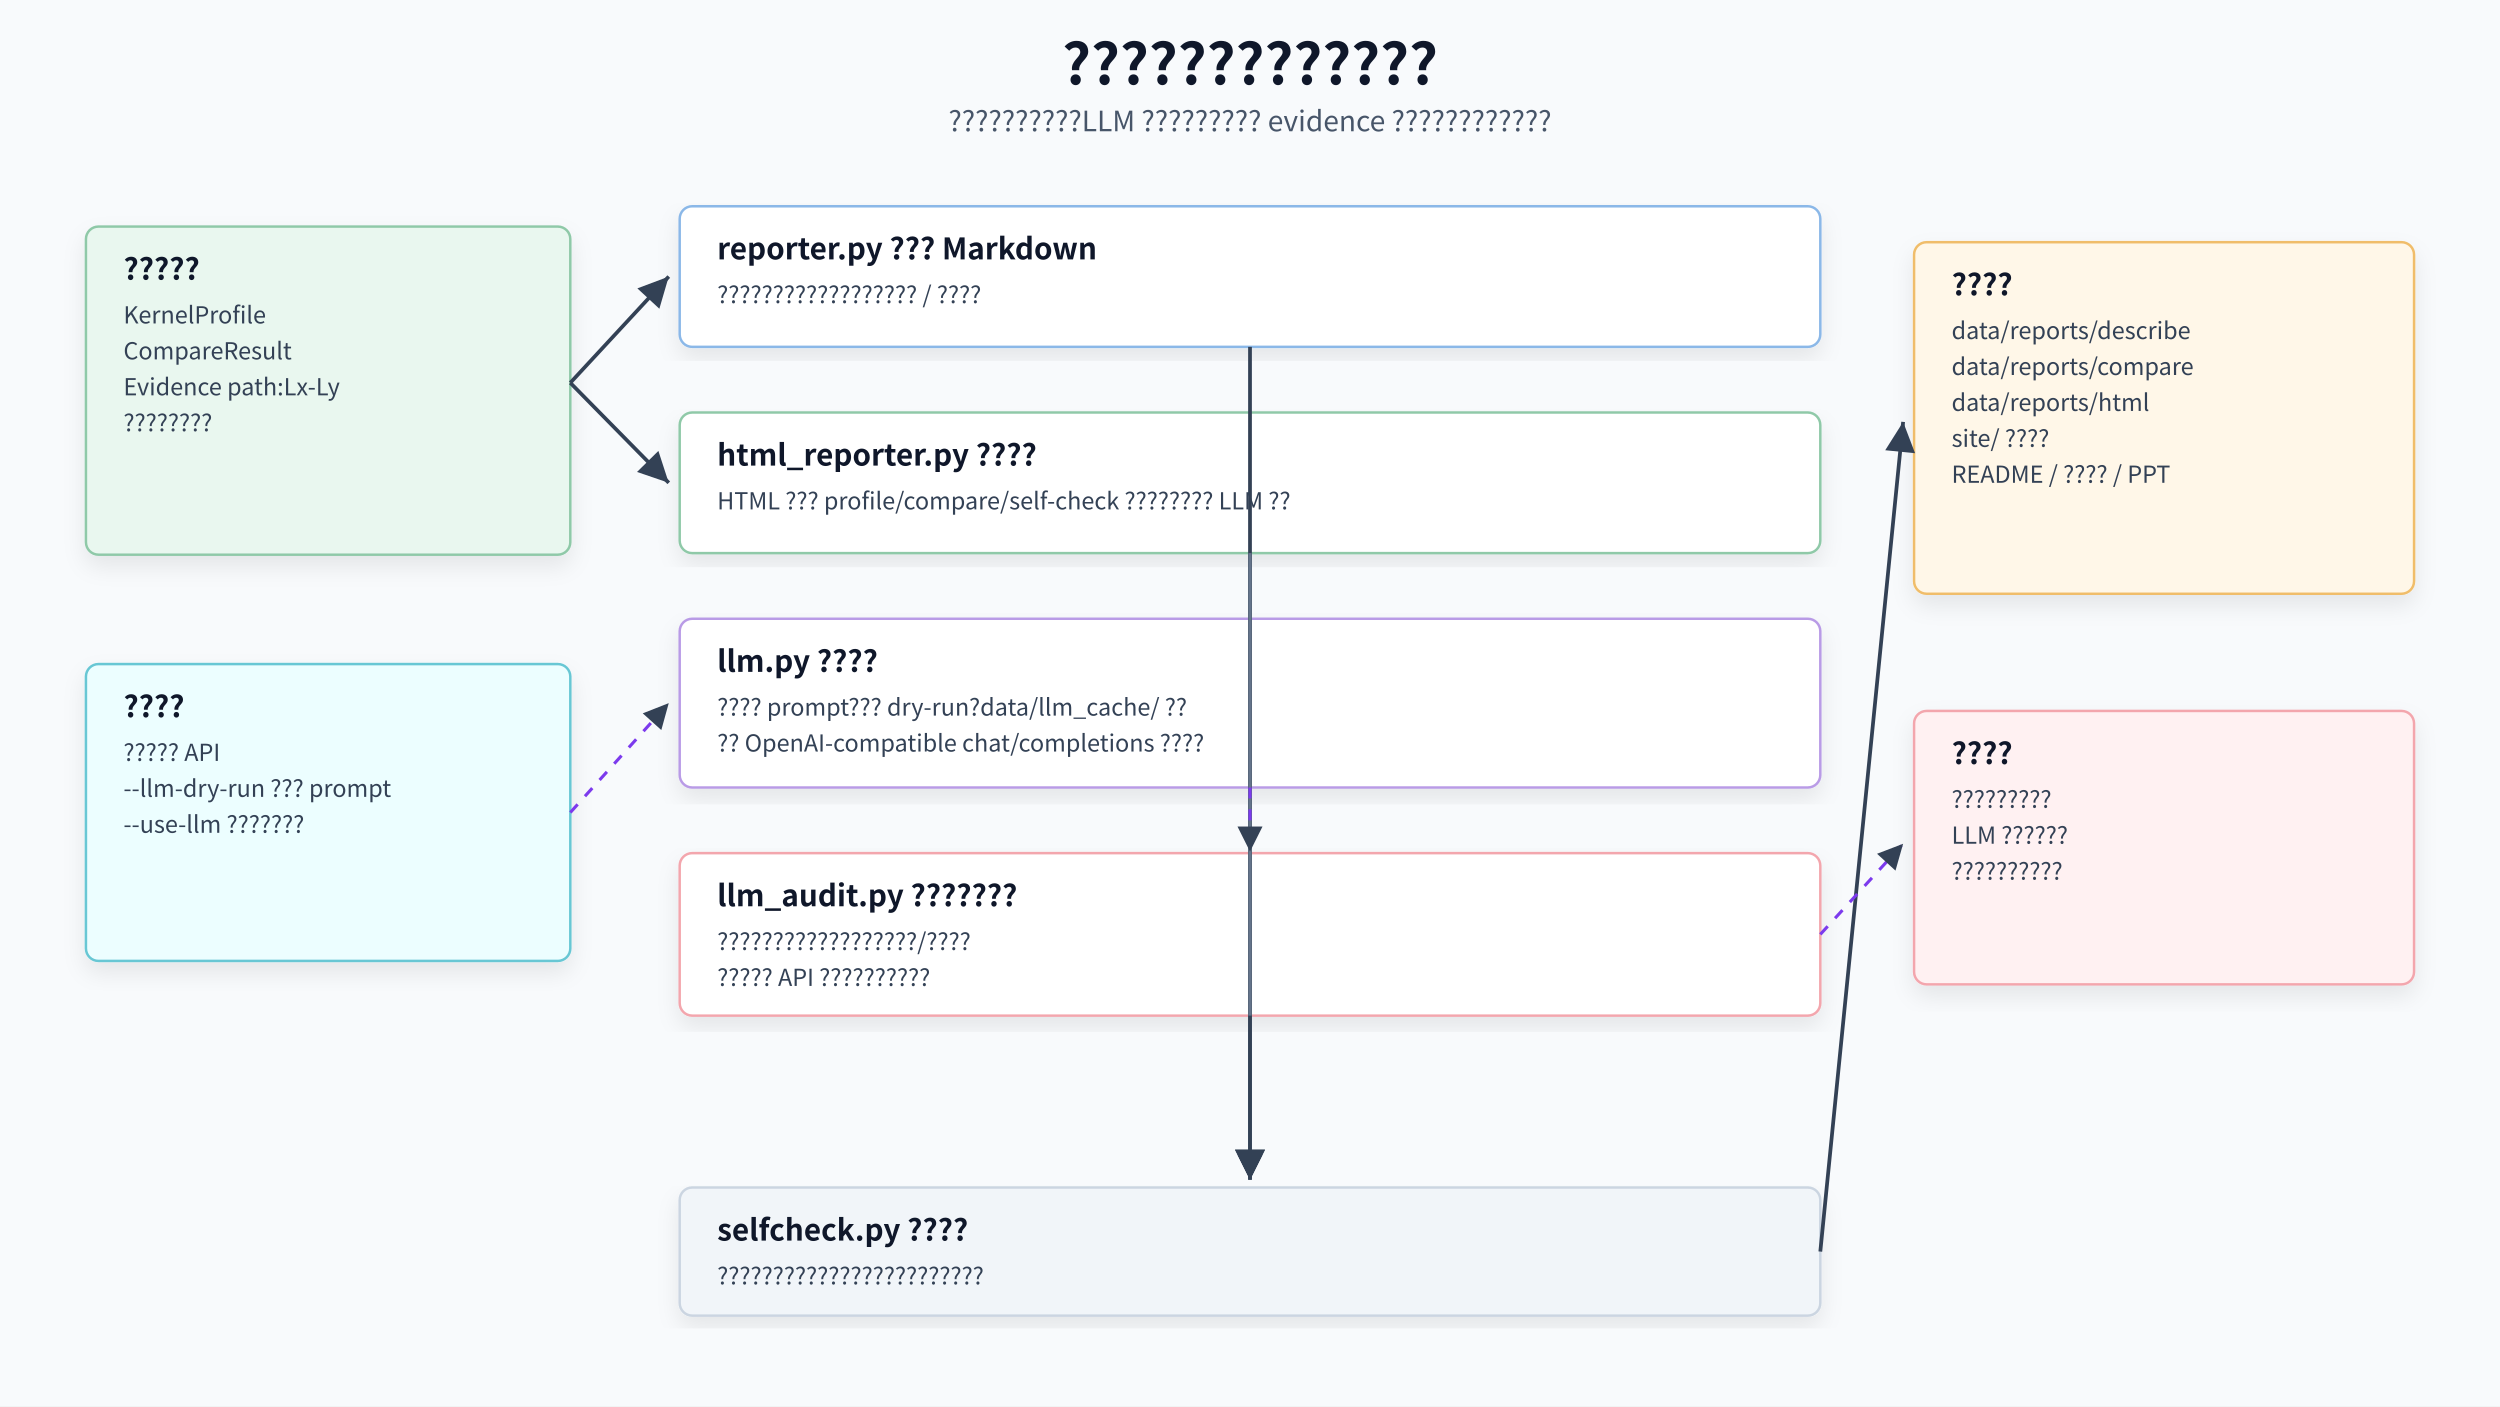
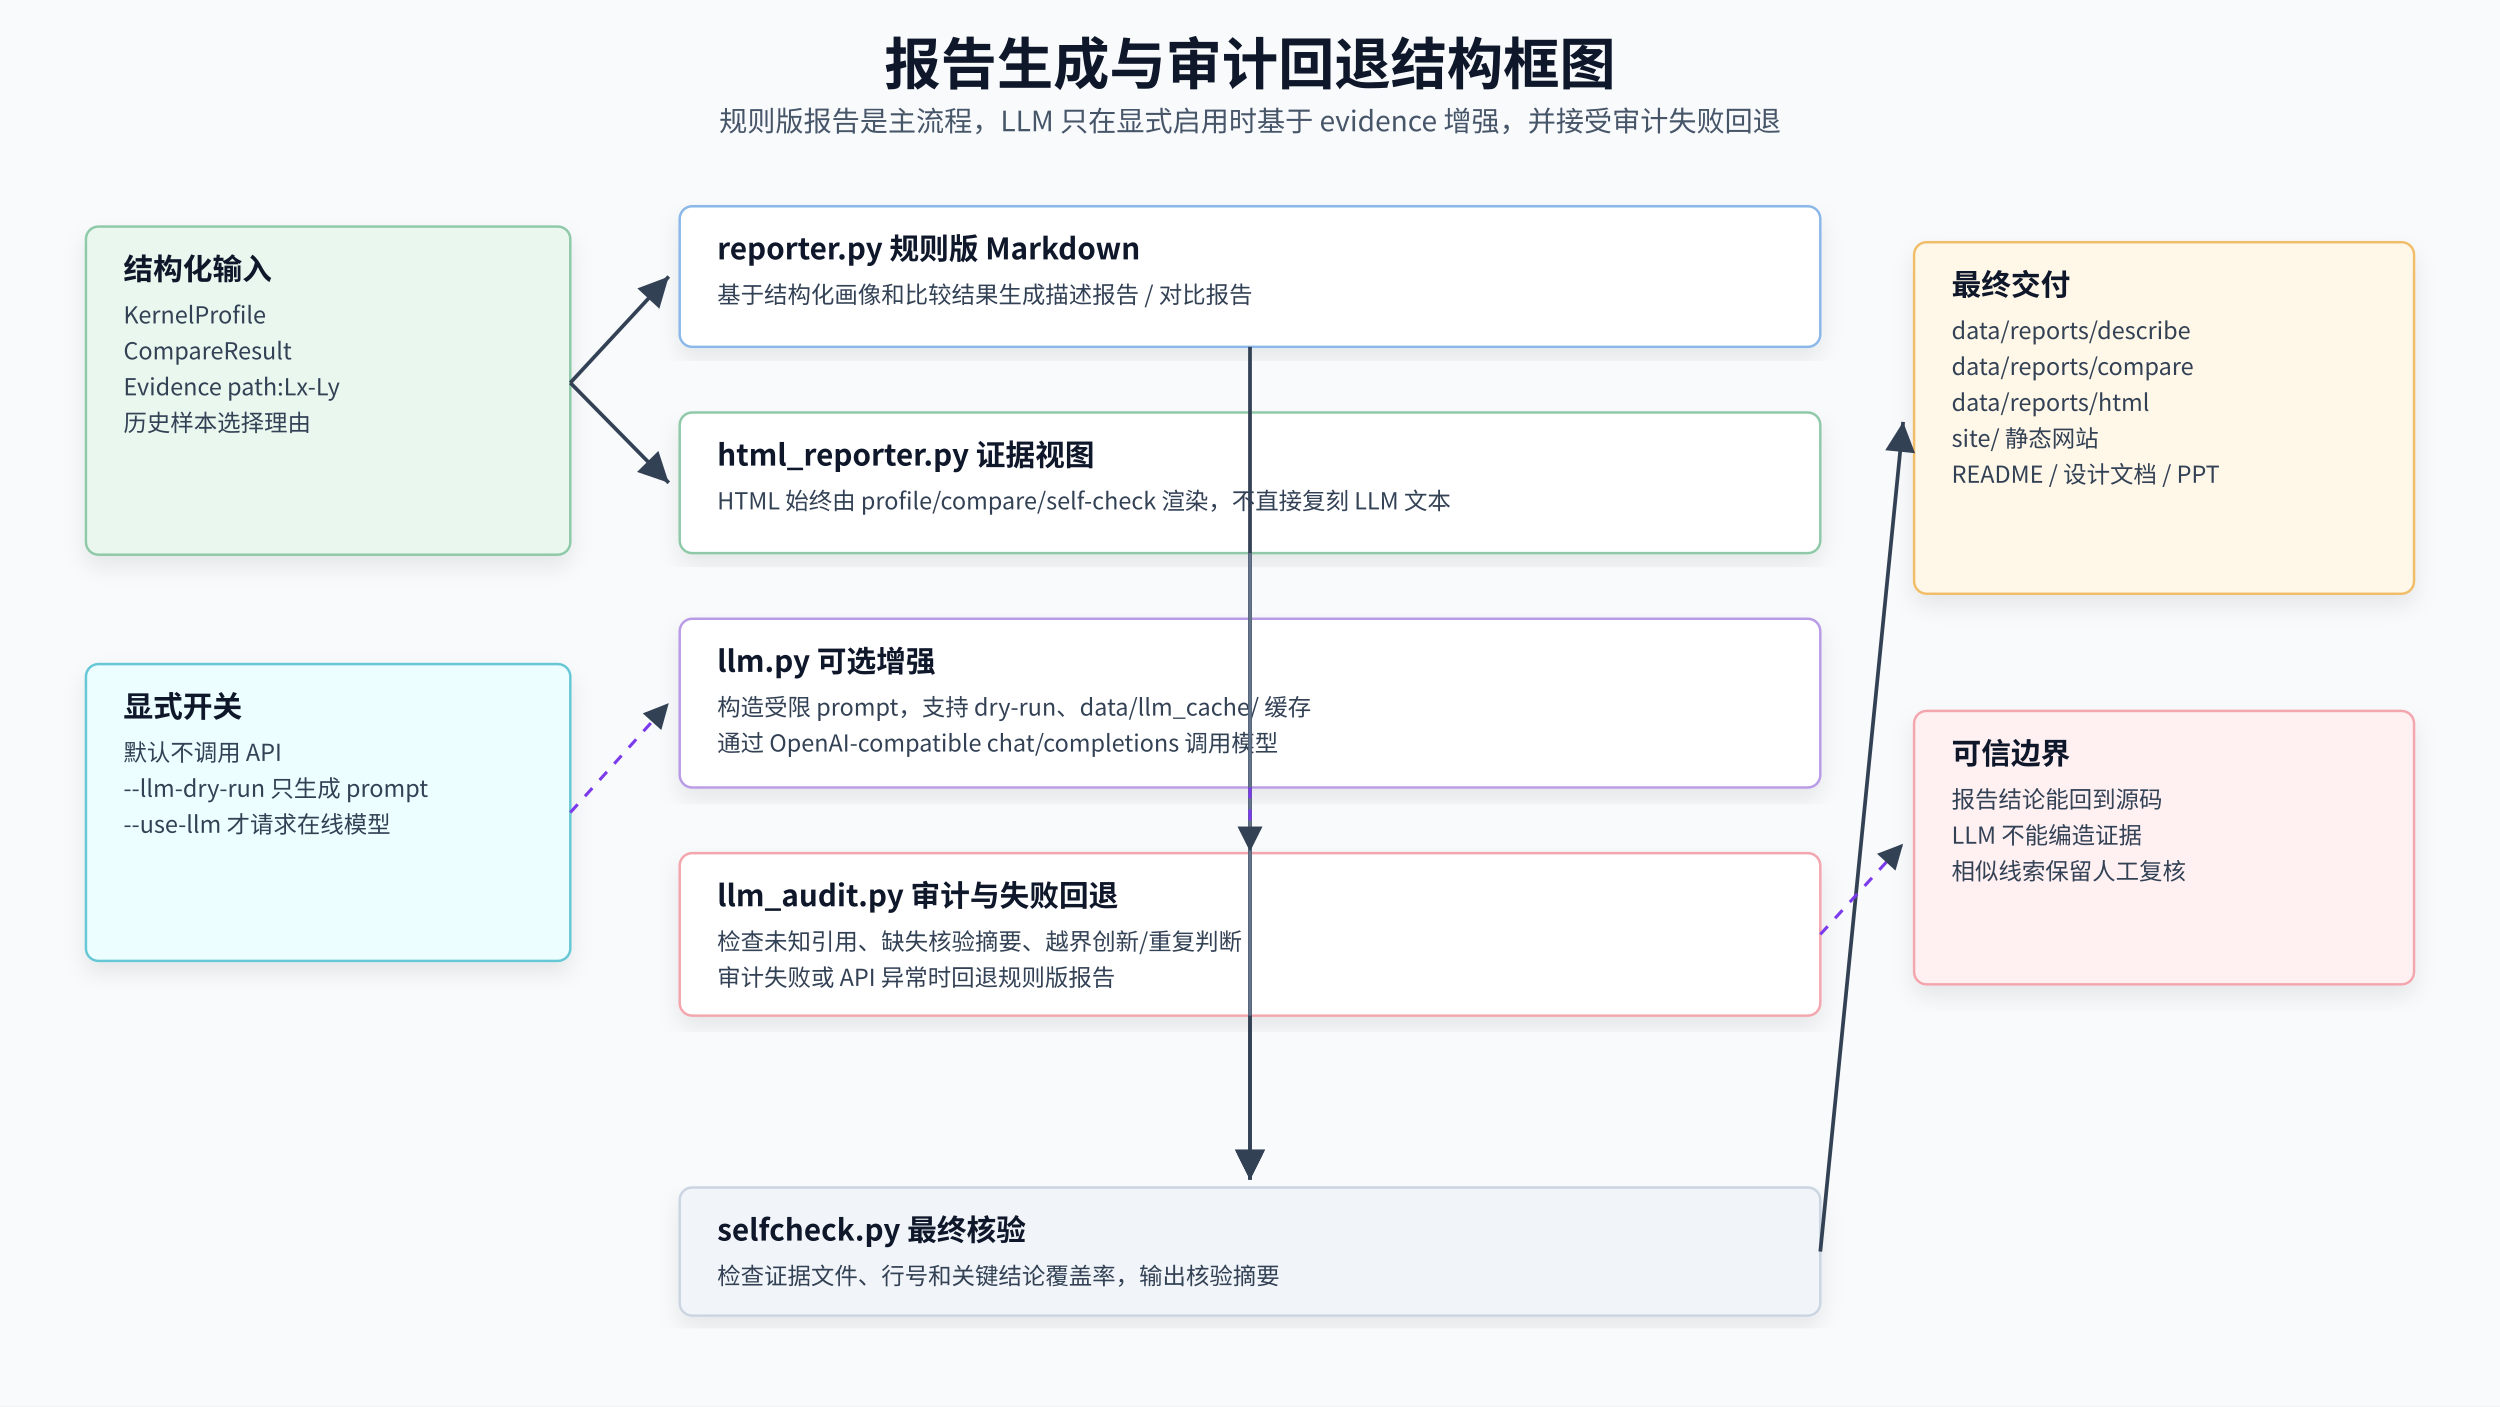
<svg xmlns="http://www.w3.org/2000/svg" width="1600" height="900" viewBox="0 0 1600 900" role="img" aria-labelledby="title desc">
  <defs>
    <marker id="arrow" markerWidth="12" markerHeight="12" refX="10" refY="6" orient="auto" markerUnits="strokeWidth">
      <path d="M2,2 L10,6 L2,10 Z" fill="#334155" />
    </marker>
    <marker id="arrow-green" markerWidth="12" markerHeight="12" refX="10" refY="6" orient="auto" markerUnits="strokeWidth">
      <path d="M2,2 L10,6 L2,10 Z" fill="#2f855a" />
    </marker>
    <filter id="soft-shadow" x="-10%" y="-10%" width="120%" height="120%">
      <feDropShadow dx="0" dy="7" stdDeviation="7" flood-color="#0f172a" flood-opacity="0.08" />
    </filter>
    <style>
      .bg { fill: #f8fafc; }
-       .title { font: 700 36px "Microsoft YaHei UI", "Microsoft YaHei", "Noto Sans CJK SC", Arial, sans-serif; fill: #0f172a; text-anchor: middle; }
-       .subtitle { font: 400 18px "Microsoft YaHei UI", "Microsoft YaHei", "Noto Sans CJK SC", Arial, sans-serif; fill: #475569; text-anchor: middle; }
-       .section { font: 700 22px "Microsoft YaHei UI", "Microsoft YaHei", "Noto Sans CJK SC", Arial, sans-serif; fill: #0f172a; }
-       .box-title { font: 700 19px "Microsoft YaHei UI", "Microsoft YaHei", "Noto Sans CJK SC", Arial, sans-serif; fill: #0f172a; }
-       .body { font: 400 15px "Microsoft YaHei UI", "Microsoft YaHei", "Noto Sans CJK SC", Arial, sans-serif; fill: #334155; }
-       .small { font: 400 13px "Microsoft YaHei UI", "Microsoft YaHei", "Noto Sans CJK SC", Arial, sans-serif; fill: #475569; }
-       .tag { font: 700 13px "Microsoft YaHei UI", "Microsoft YaHei", "Noto Sans CJK SC", Arial, sans-serif; fill: #fff; text-anchor: middle; }
+       .title { font: 700 36px "Microsoft YaHei UI", "Microsoft YaHei", "Noto Sans SC", "Noto Sans CJK SC", SimHei, Arial, sans-serif; fill: #0f172a; text-anchor: middle; }
+       .subtitle { font: 400 18px "Microsoft YaHei UI", "Microsoft YaHei", "Noto Sans SC", "Noto Sans CJK SC", SimHei, Arial, sans-serif; fill: #475569; text-anchor: middle; }
+       .box-title { font: 700 19px "Microsoft YaHei UI", "Microsoft YaHei", "Noto Sans SC", "Noto Sans CJK SC", SimHei, Arial, sans-serif; fill: #0f172a; }
+       .body { font: 400 15px "Microsoft YaHei UI", "Microsoft YaHei", "Noto Sans SC", "Noto Sans CJK SC", SimHei, Arial, sans-serif; fill: #334155; }
+       .small { font: 400 13px "Microsoft YaHei UI", "Microsoft YaHei", "Noto Sans SC", "Noto Sans CJK SC", SimHei, Arial, sans-serif; fill: #475569; }
+       .tag { font: 700 13px "Microsoft YaHei UI", "Microsoft YaHei", "Noto Sans SC", "Noto Sans CJK SC", SimHei, Arial, sans-serif; fill: #fff; text-anchor: middle; }
      .node { stroke-width: 1.6; rx: 8; filter: url(#soft-shadow); }
-       .panel { stroke-width: 1.6; rx: 10; filter: url(#soft-shadow); }
      .line { fill: none; stroke: #334155; stroke-width: 2.4; marker-end: url(#arrow); }
      .line-soft { fill: none; stroke: #64748b; stroke-width: 2; marker-end: url(#arrow); }
      .line-dash { fill: none; stroke: #7c3aed; stroke-width: 2; stroke-dasharray: 7 7; marker-end: url(#arrow); }
      .line-green { fill: none; stroke: #2f855a; stroke-width: 2.4; marker-end: url(#arrow-green); }
    </style>
  </defs>
  <rect class="bg" width="1600" height="900" />
-   <text class="title" x="800" y="54">?????????????</text>
-   <text class="subtitle" x="800" y="84">??????????LLM ????????? evidence ????????????</text>
+   <text class="title" x="800" y="54">报告生成与审计回退结构框图</text>
+   <text class="subtitle" x="800" y="84">规则版报告是主流程，LLM 只在显式启用时基于 evidence 增强，并接受审计失败回退</text>
  <rect class="node" x="55" y="145" width="310" height="210" rx="8" fill="#e9f7ef" stroke="#8fc9a8" />
-   <text class="box-title" x="79" y="179">?????</text>
+   <text class="box-title" x="79" y="179">结构化输入</text>
  <text class="body" x="79" y="207">
    <tspan x="79" dy="0">KernelProfile</tspan>
    <tspan x="79" dy="23">CompareResult</tspan>
    <tspan x="79" dy="23">Evidence path:Lx-Ly</tspan>
-     <tspan x="79" dy="23">????????</tspan>
+     <tspan x="79" dy="23">历史样本选择理由</tspan>
  </text>
  <rect class="node" x="55" y="425" width="310" height="190" rx="8" fill="#ecfeff" stroke="#67c7d4" />
-   <text class="box-title" x="79" y="459">????</text>
+   <text class="box-title" x="79" y="459">显式开关</text>
  <text class="body" x="79" y="487">
-     <tspan x="79" dy="0">????? API</tspan>
-     <tspan x="79" dy="23">--llm-dry-run ??? prompt</tspan>
-     <tspan x="79" dy="23">--use-llm ???????</tspan>
+     <tspan x="79" dy="0">默认不调用 API</tspan>
+     <tspan x="79" dy="23">--llm-dry-run 只生成 prompt</tspan>
+     <tspan x="79" dy="23">--use-llm 才请求在线模型</tspan>
  </text>
  <rect class="node" x="435" y="132" width="730" height="90" rx="8" fill="#ffffff" stroke="#8bb8e8" />
-   <text class="box-title" x="459" y="166">reporter.py ??? Markdown</text>
+   <text class="box-title" x="459" y="166">reporter.py 规则版 Markdown</text>
  <text class="body" x="459" y="194">
-     <tspan x="459" dy="0">?????????????????? / ????</tspan>
+     <tspan x="459" dy="0">基于结构化画像和比较结果生成描述报告 / 对比报告</tspan>
  </text>
  <rect class="node" x="435" y="264" width="730" height="90" rx="8" fill="#ffffff" stroke="#8fc9a8" />
-   <text class="box-title" x="459" y="298">html_reporter.py ????</text>
+   <text class="box-title" x="459" y="298">html_reporter.py 证据视图</text>
  <text class="body" x="459" y="326">
-     <tspan x="459" dy="0">HTML ??? profile/compare/self-check ???????? LLM ??</tspan>
+     <tspan x="459" dy="0">HTML 始终由 profile/compare/self-check 渲染，不直接复刻 LLM 文本</tspan>
  </text>
  <rect class="node" x="435" y="396" width="730" height="108" rx="8" fill="#ffffff" stroke="#b99be6" />
-   <text class="box-title" x="459" y="430">llm.py ????</text>
+   <text class="box-title" x="459" y="430">llm.py 可选增强</text>
  <text class="body" x="459" y="458">
-     <tspan x="459" dy="0">???? prompt??? dry-run?data/llm_cache/ ??</tspan>
-     <tspan x="459" dy="23">?? OpenAI-compatible chat/completions ????</tspan>
+     <tspan x="459" dy="0">构造受限 prompt，支持 dry-run、data/llm_cache/ 缓存</tspan>
+     <tspan x="459" dy="23">通过 OpenAI-compatible chat/completions 调用模型</tspan>
  </text>
  <rect class="node" x="435" y="546" width="730" height="104" rx="8" fill="#ffffff" stroke="#f3a6ad" />
-   <text class="box-title" x="459" y="580">llm_audit.py ???????</text>
+   <text class="box-title" x="459" y="580">llm_audit.py 审计与失败回退</text>
  <text class="body" x="459" y="608">
-     <tspan x="459" dy="0">??????????????????/????</tspan>
-     <tspan x="459" dy="23">????? API ??????????</tspan>
+     <tspan x="459" dy="0">检查未知引用、缺失核验摘要、越界创新/重复判断</tspan>
+     <tspan x="459" dy="23">审计失败或 API 异常时回退规则版报告</tspan>
  </text>
  <rect class="node" x="435" y="760" width="730" height="82" rx="8" fill="#f1f5f9" stroke="#cbd5e1" />
-   <text class="box-title" x="459" y="794">selfcheck.py ????</text>
+   <text class="box-title" x="459" y="794">selfcheck.py 最终核验</text>
  <text class="body" x="459" y="822">
-     <tspan x="459" dy="0">????????????????????????</tspan>
+     <tspan x="459" dy="0">检查证据文件、行号和关键结论覆盖率，输出核验摘要</tspan>
  </text>
  <rect class="node" x="1225" y="155" width="320" height="225" rx="8" fill="#fff7e8" stroke="#f0bd6a" />
-   <text class="box-title" x="1249" y="189">????</text>
+   <text class="box-title" x="1249" y="189">最终交付</text>
  <text class="body" x="1249" y="217">
    <tspan x="1249" dy="0">data/reports/describe</tspan>
    <tspan x="1249" dy="23">data/reports/compare</tspan>
    <tspan x="1249" dy="23">data/reports/html</tspan>
-     <tspan x="1249" dy="23">site/ ????</tspan>
-     <tspan x="1249" dy="23">README / ???? / PPT</tspan>
+     <tspan x="1249" dy="23">site/ 静态网站</tspan>
+     <tspan x="1249" dy="23">README / 设计文档 / PPT</tspan>
  </text>
  <rect class="node" x="1225" y="455" width="320" height="175" rx="8" fill="#fff1f2" stroke="#f3a6ad" />
-   <text class="box-title" x="1249" y="489">????</text>
+   <text class="box-title" x="1249" y="489">可信边界</text>
  <text class="body" x="1249" y="517">
-     <tspan x="1249" dy="0">?????????</tspan>
-     <tspan x="1249" dy="23">LLM ??????</tspan>
-     <tspan x="1249" dy="23">??????????</tspan>
+     <tspan x="1249" dy="0">报告结论能回到源码</tspan>
+     <tspan x="1249" dy="23">LLM 不能编造证据</tspan>
+     <tspan x="1249" dy="23">相似线索保留人工复核</tspan>
  </text>
  <line class="line" x1="365" y1="245" x2="428" y2="177" />
  <line class="line" x1="365" y1="245" x2="428" y2="309" />
  <line class="line-dash" x1="365" y1="520" x2="428" y2="450" />
  <line class="line" x1="800" y1="222" x2="800" y2="755" />
  <line class="line-soft" x1="800" y1="354" x2="800" y2="755" />
  <line class="line-dash" x1="800" y1="504" x2="800" y2="545" />
  <line class="line" x1="800" y1="650" x2="800" y2="755" />
  <line class="line" x1="1165" y1="801" x2="1218" y2="270" />
  <line class="line-dash" x1="1165" y1="598" x2="1218" y2="540" />
</svg>
